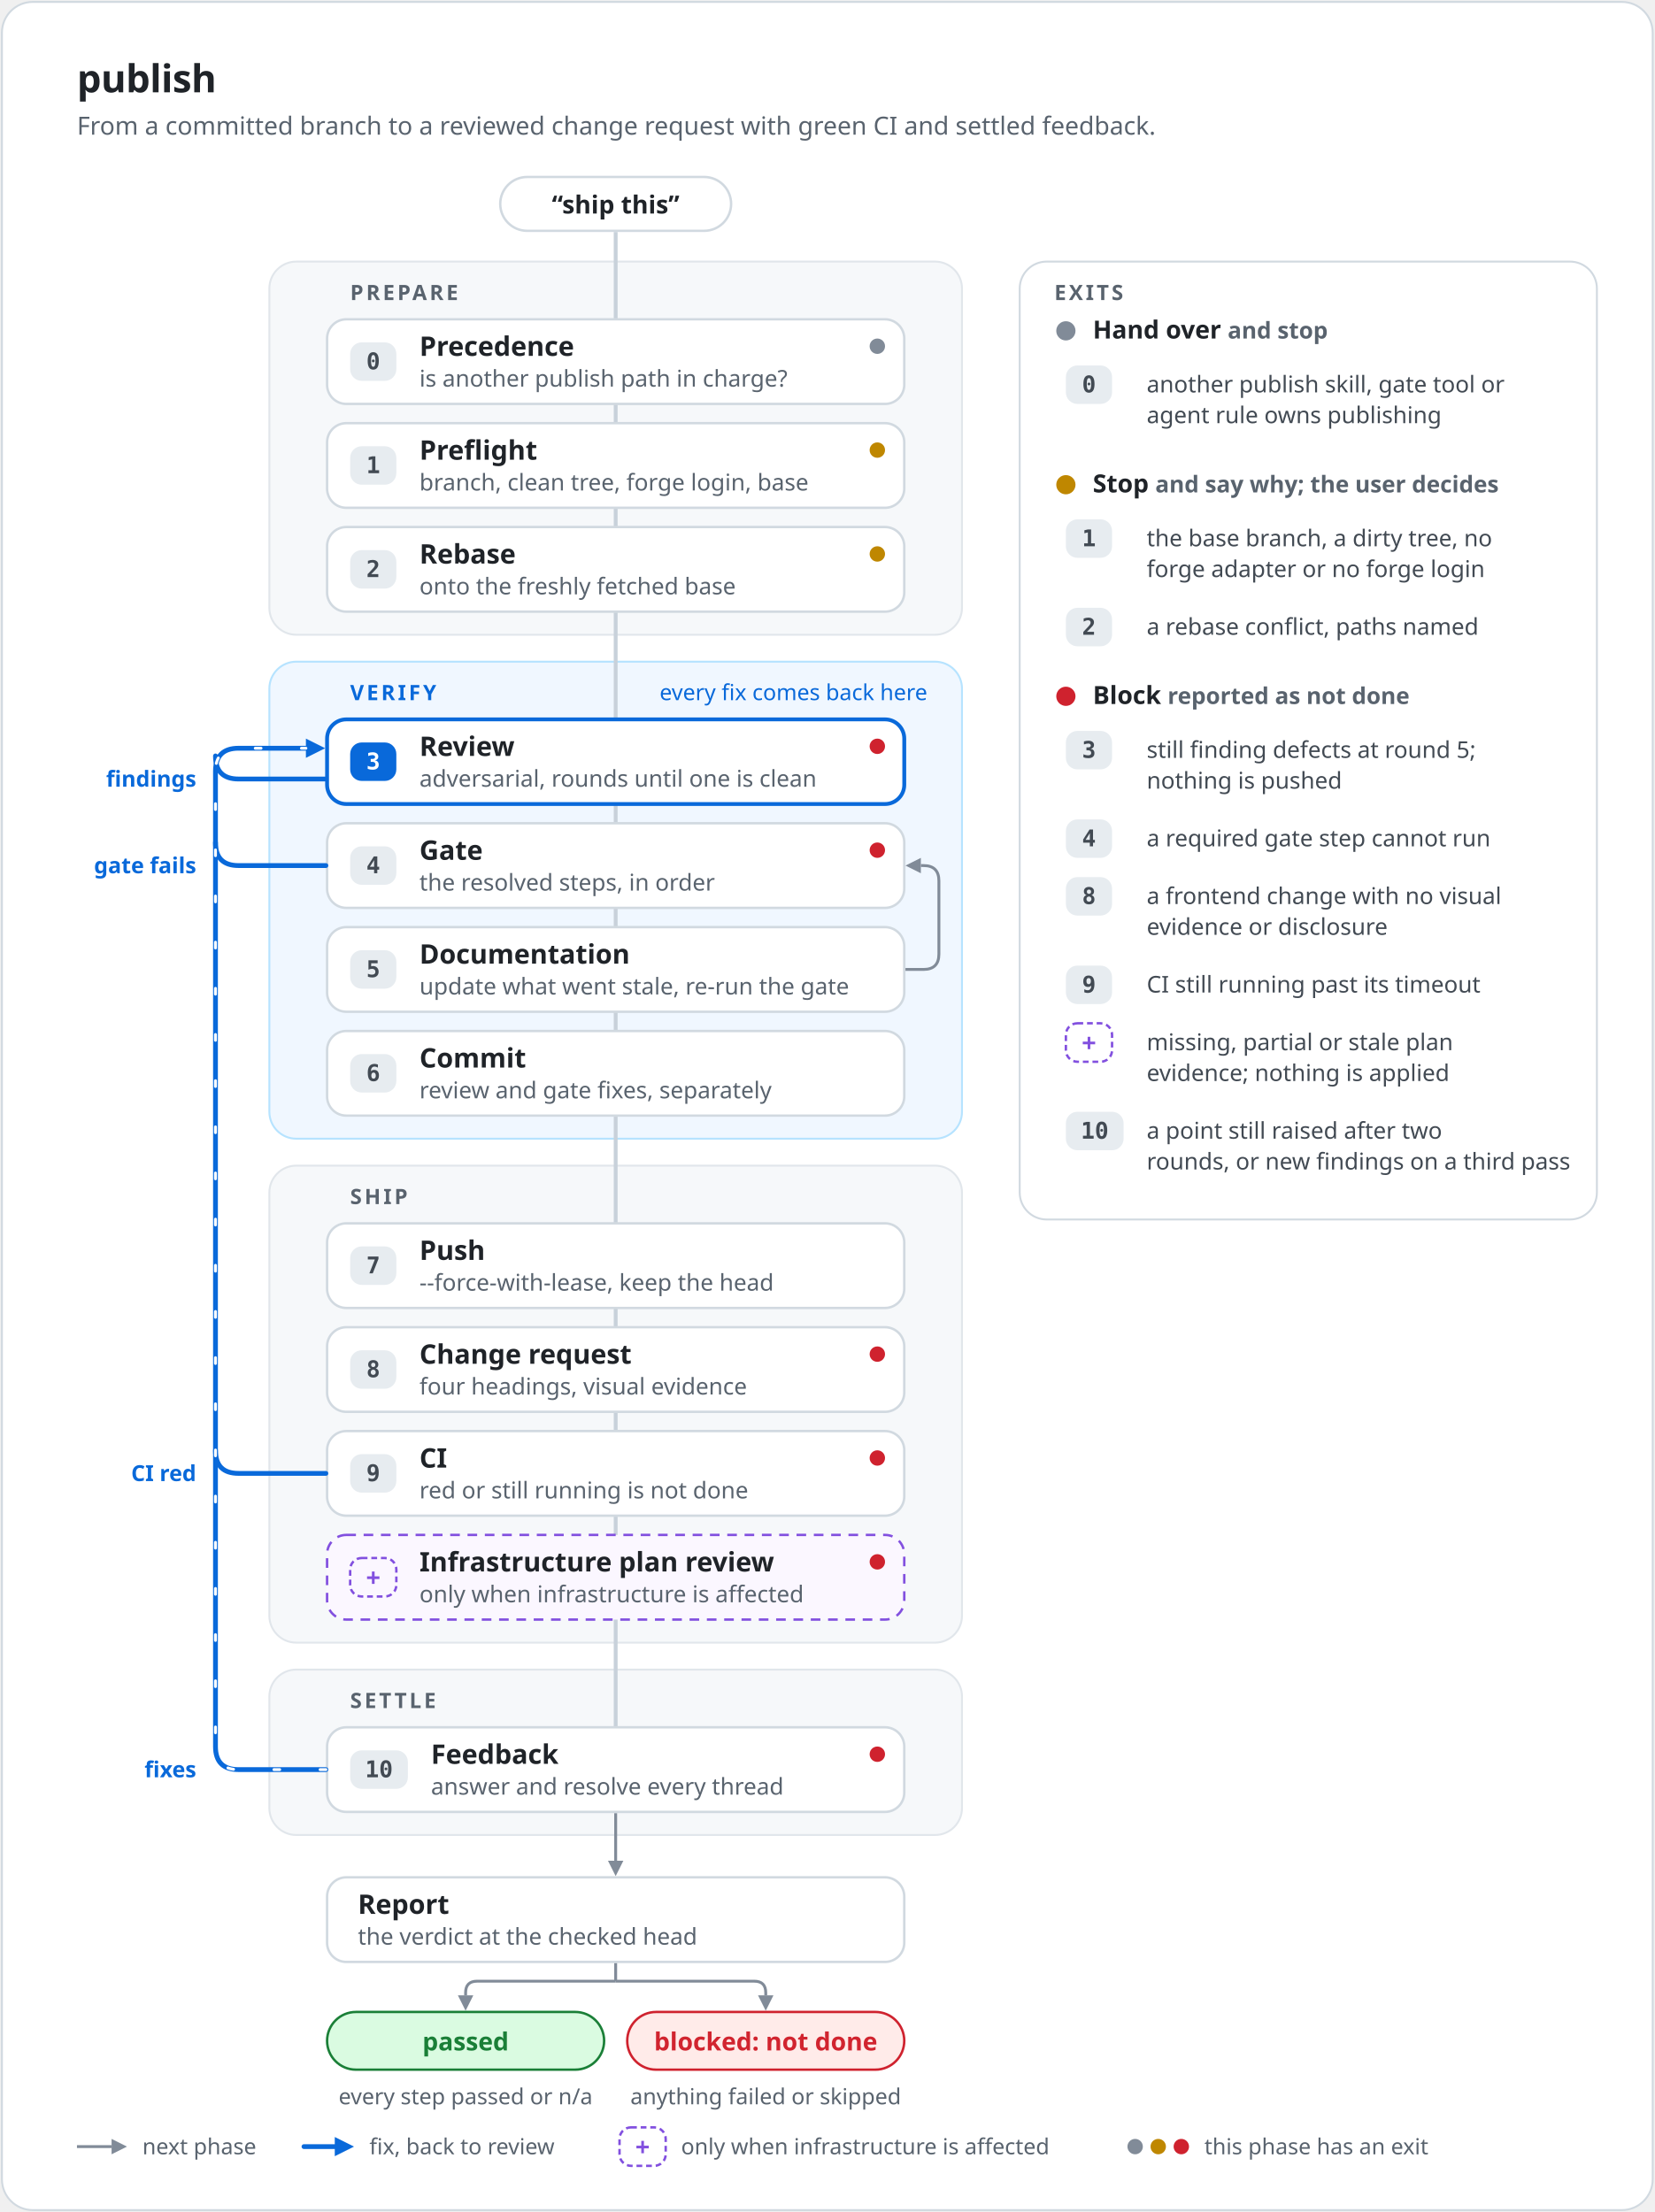
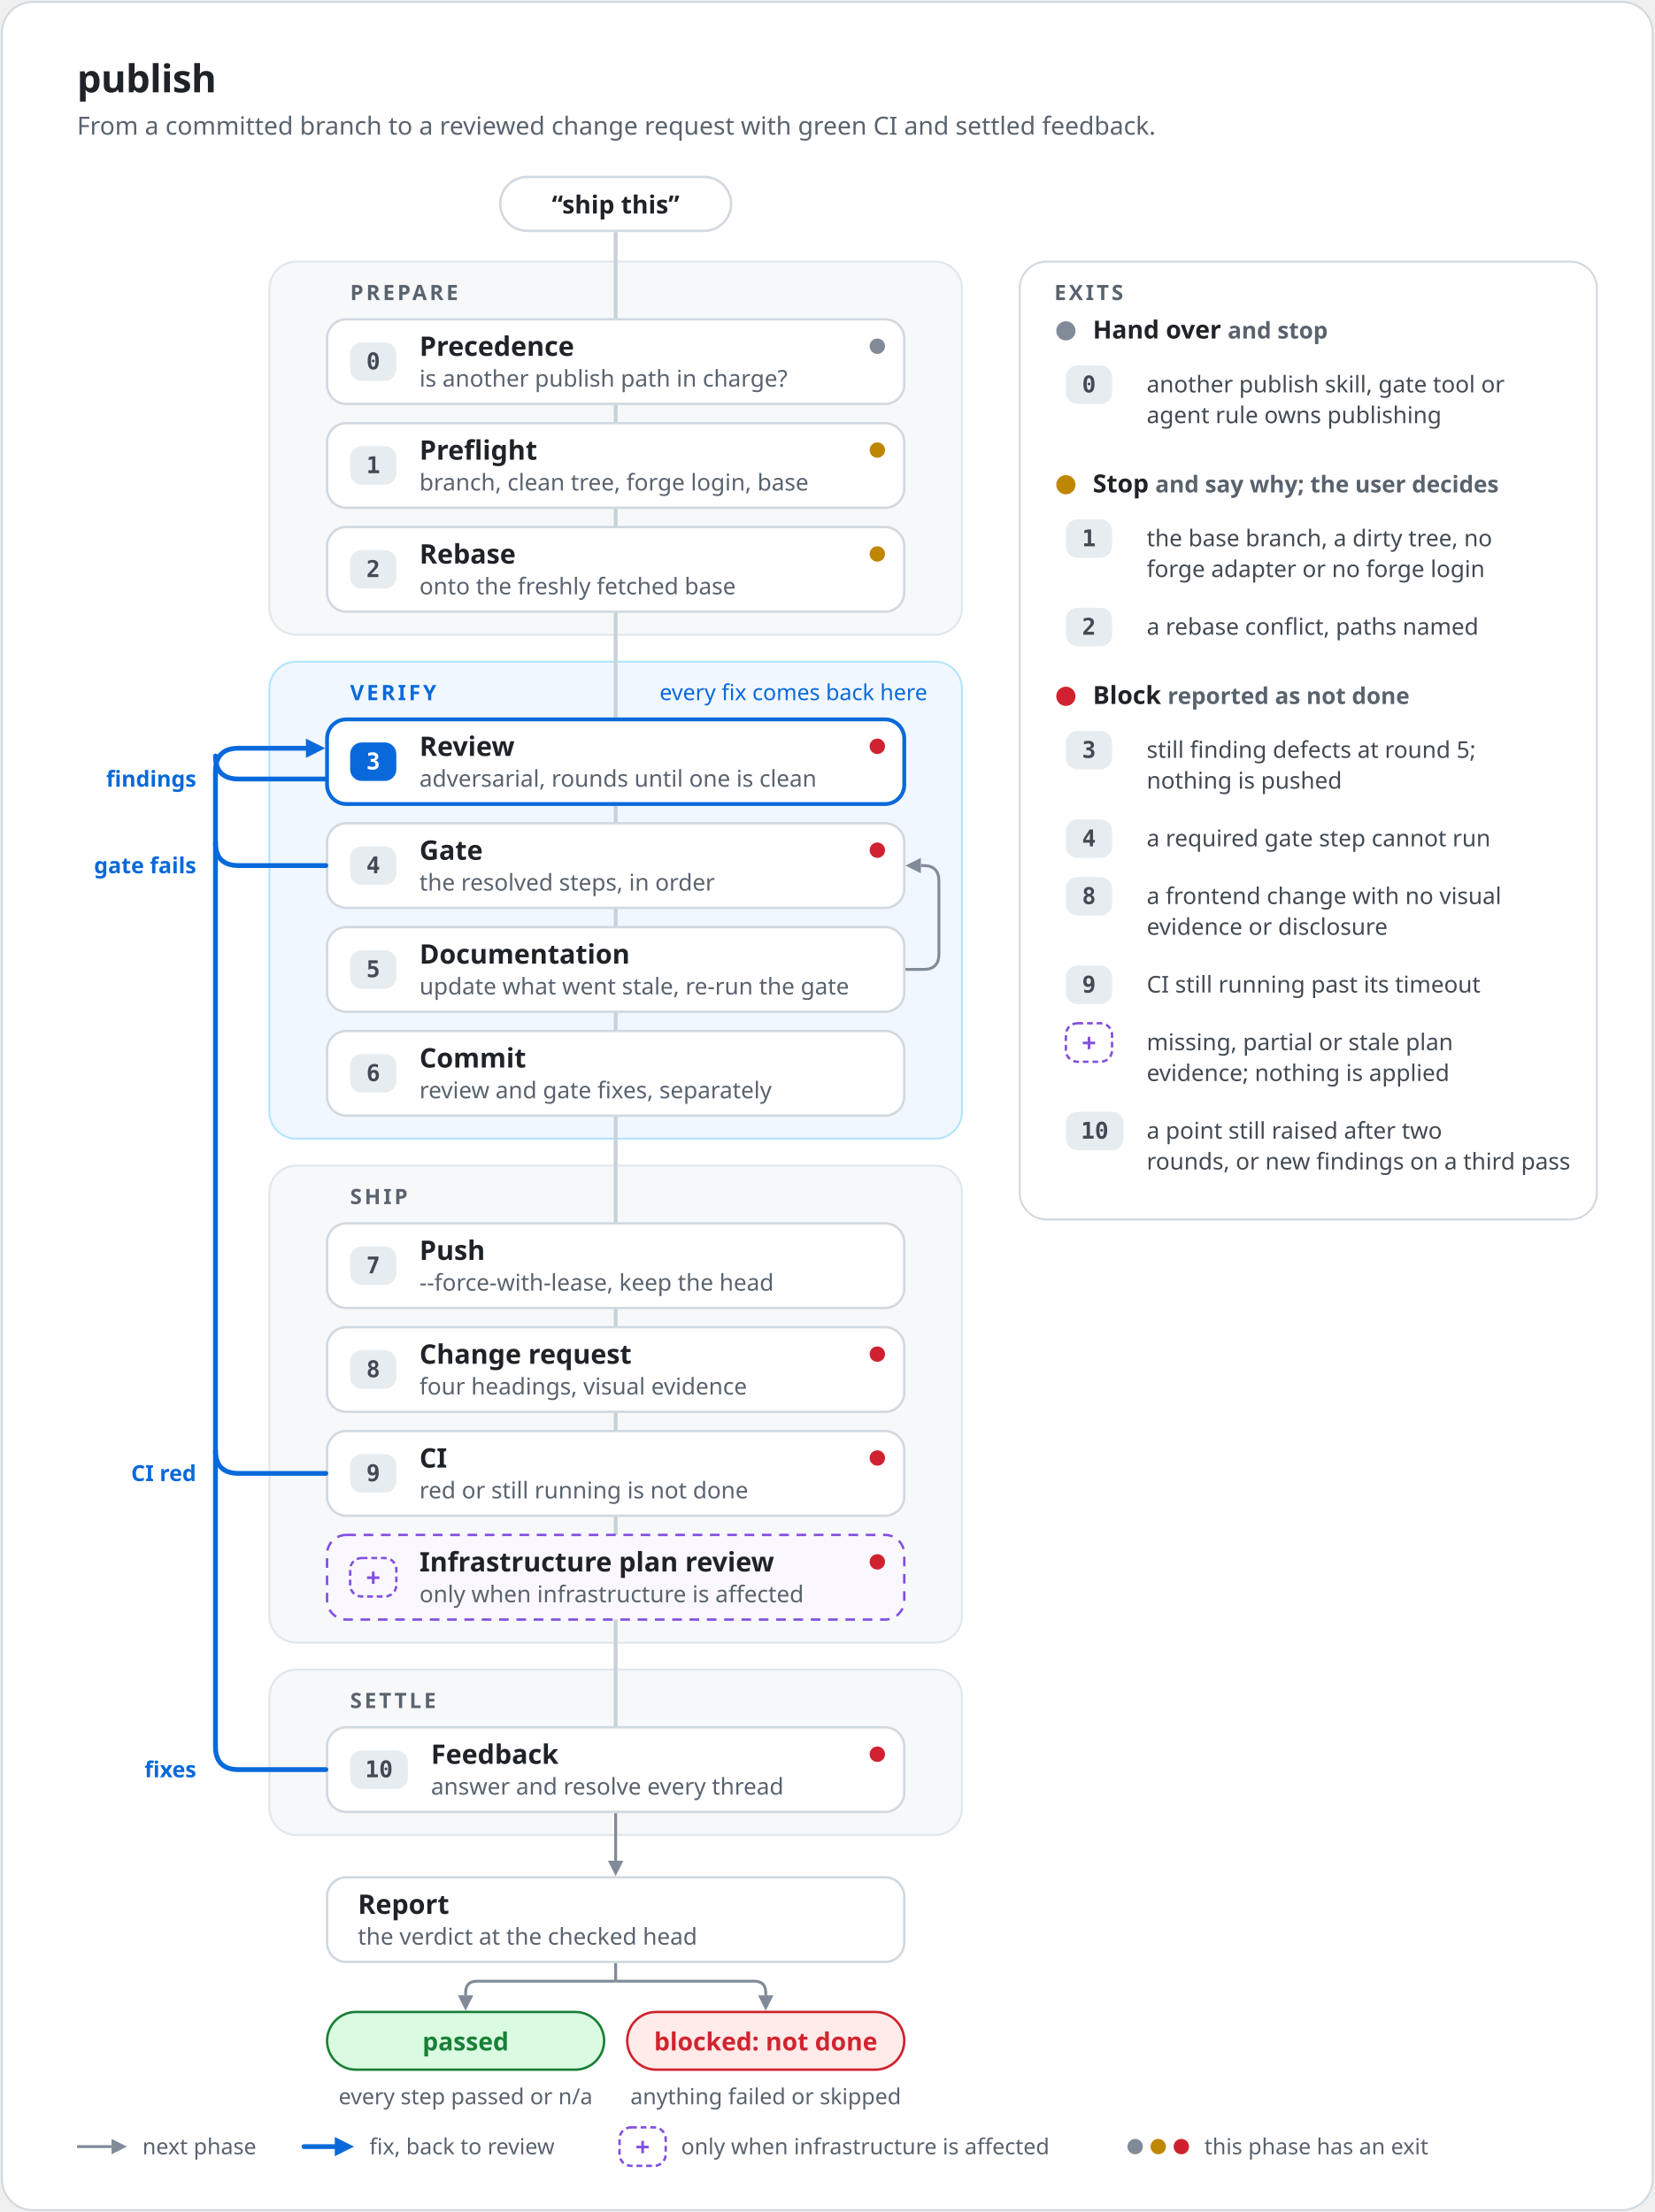
<svg xmlns="http://www.w3.org/2000/svg" viewBox="0 0 860 1150" width="860" height="1150" role="img" aria-labelledby="title desc">
  <style>
    .bg { fill: #ffffff; stroke: #d1d9e0; }
    .stage { fill: #f6f8fa; stroke: #e1e6eb; }
    .stage-key { fill: #f0f7ff; stroke: #b6e3ff; }
    .card { fill: #ffffff; stroke: #d1d9e0; stroke-width: 1.25; }
    .card-key { fill: #ffffff; stroke: #0969da; stroke-width: 2; }
    .card-infra { fill: #fbf7ff; stroke: #8250df; stroke-width: 1.25; stroke-dasharray: 5 4; }
    .exits { fill: #ffffff; stroke: #d1d9e0; }
    .pill { fill: #ffffff; stroke: #d1d9e0; stroke-width: 1.25; }
    .pass { fill: #dafbe1; stroke: #1a7f37; stroke-width: 1.25; }
    .fail { fill: #ffebe9; stroke: #cf222e; stroke-width: 1.25; }
    .chip { fill: #e7ecf0; }
    .chip-key { fill: #0969da; }
    .chip-infra { fill: none; stroke: #8250df; stroke-width: 1.25; stroke-dasharray: 3 2; }
    .spine { fill: none; stroke: #c8d1da; stroke-width: 2; }
    .flow { fill: none; stroke: #818b98; stroke-width: 1.5; }
    .loop { fill: none; stroke: #0969da; stroke-width: 2.5; stroke-linecap: round; stroke-linejoin: round; }
-     .motion { fill: none; stroke: #ffffff; stroke-width: 1.5; stroke-linecap: round; stroke-dasharray: 3 21; animation: workflow-flow 12s linear infinite; }
-     .token { fill: #0969da; opacity: 0; offset-path: path("M260 106 H166 Q158 106 158 114 V912 Q158 920 150 920 H124 Q112 920 112 908 V401 Q112 389 124 389 H150 Q158 389 158 397 V990 Q158 998 166 998"); animation: workflow-token 12s linear infinite; }
-     .halo { fill: #0969da; opacity: 0.18; }
    .handover { fill: #818b98; }
    .stop { fill: #bf8700; }
    .block { fill: #cf222e; }
    .head-flow { fill: #818b98; }
    .head-loop { fill: #0969da; }
    text { font-family: -apple-system, BlinkMacSystemFont, "Segoe UI", "Noto Sans", Helvetica, Arial, sans-serif; fill: #1f2328; }
    .h1 { font-size: 20px; font-weight: 700; letter-spacing: -0.2px; }
    .lede { font-size: 13px; fill: #59636e; }
    .num { font-family: ui-monospace, SFMono-Regular, "SF Mono", Menlo, Consolas, monospace; font-size: 12px; font-weight: 700; fill: #424a53; text-anchor: middle; }
    .num-key { fill: #ffffff; }
    .num-infra { fill: #8250df; }
    .name { font-size: 14px; font-weight: 600; }
    .sub { font-size: 12px; fill: #59636e; }
    .eyebrow { font-size: 11px; font-weight: 700; letter-spacing: 1.4px; fill: #59636e; }
    .eyebrow-key { fill: #0969da; }
    .note { font-size: 11.5px; fill: #0969da; }
    .group { font-size: 13px; font-weight: 700; }
    .group-note { font-size: 12px; fill: #59636e; }
    .item { font-size: 12px; fill: #424a53; }
    .label { font-size: 11.5px; font-weight: 600; fill: #0969da; }
    .muted { font-size: 11.5px; fill: #59636e; }
    .out-pass { font-size: 13px; font-weight: 600; fill: #1a7f37; text-anchor: middle; }
    .out-fail { font-size: 13px; font-weight: 600; fill: #d1242f; text-anchor: middle; }
    .start { font-size: 13px; font-weight: 600; text-anchor: middle; }
-     @keyframes workflow-flow { to { stroke-dashoffset: -288; } }
-     @keyframes workflow-token {
-       0% { offset-distance: 0%; opacity: 0; }
-       4% { opacity: 1; }
-       96% { opacity: 1; }
-       100% { offset-distance: 100%; opacity: 0; }
-     }
    @media (prefers-color-scheme: dark) {
      .bg { fill: #0d1117; stroke: #3d444d; }
      .stage { fill: #151b23; stroke: #262c36; }
      .stage-key { fill: #0b1d33; stroke: #1f4b7f; }
      .card { fill: #0d1117; stroke: #3d444d; }
      .card-key { fill: #0d1117; stroke: #4493f8; }
      .card-infra { fill: #160f26; stroke: #ab7df8; }
      .exits { fill: #0d1117; stroke: #3d444d; }
      .pill { fill: #0d1117; stroke: #3d444d; }
      .pass { fill: #0f2d1a; stroke: #3fb950; }
      .fail { fill: #3a1418; stroke: #f85149; }
      .chip { fill: #262c36; }
      .chip-key { fill: #4493f8; }
      .chip-infra { stroke: #ab7df8; }
      .spine { stroke: #3d444d; }
      .flow { stroke: #9198a1; }
      .loop { stroke: #4493f8; }
-       .motion { stroke: #0d1117; }
-       .token, .halo { fill: #4493f8; }
      .handover { fill: #9198a1; }
      .stop { fill: #d29922; }
      .block { fill: #f85149; }
      .head-flow { fill: #9198a1; }
      .head-loop { fill: #4493f8; }
      text { fill: #f0f6fc; }
      .lede, .sub, .eyebrow, .group-note, .muted { fill: #9198a1; }
      .num { fill: #d1d9e0; }
      .num-key { fill: #0d1117; }
      .num-infra { fill: #ab7df8; }
      .eyebrow-key, .note, .label { fill: #4493f8; }
      .item { fill: #d1d9e0; }
      .out-pass { fill: #3fb950; }
      .out-fail { fill: #ff7b72; }
-     }
-     @media (prefers-reduced-motion: reduce) {
-       .motion { animation: none; stroke-dashoffset: 0; opacity: 0; }
-       .token { animation: none; opacity: 0; }
    }
  </style>
  <defs>
    <marker id="a-flow" viewBox="0 0 10 10" refX="0" refY="5" markerUnits="userSpaceOnUse" markerWidth="8" markerHeight="8" orient="auto">
      <path class="head-flow" d="M0 0 L10 5 L0 10 z" />
    </marker>
    <marker id="a-loop" viewBox="0 0 10 10" refX="0" refY="5" markerUnits="userSpaceOnUse" markerWidth="10" markerHeight="10" orient="auto">
      <path class="head-loop" d="M0 0 L10 5 L0 10 z" />
    </marker>
  </defs>
  <rect class="bg" x="1" y="1" width="858" height="1148" rx="16" />
  <text class="h1" x="40" y="48">publish</text>
  <text class="lede" x="40" y="70">From a committed branch to a reviewed change request with green CI and settled feedback.</text>
  <rect class="stage" x="140" y="136" width="360" height="194" rx="14" />
  <text class="eyebrow" x="182" y="156">PREPARE</text>
  <rect class="stage stage-key" x="140" y="344" width="360" height="248" rx="14" />
  <text class="eyebrow eyebrow-key" x="182" y="364">VERIFY</text>
  <text class="note" x="482" y="364" text-anchor="end">every fix comes back here</text>
  <rect class="stage" x="140" y="606" width="360" height="248" rx="14" />
  <text class="eyebrow" x="182" y="626">SHIP</text>
  <rect class="stage" x="140" y="868" width="360" height="86" rx="14" />
  <text class="eyebrow" x="182" y="888">SETTLE</text>
  <rect class="pill" x="260" y="92" width="120" height="28" rx="14" />
  <text class="start" x="320" y="111">“ship this”</text>
  <path class="spine" d="M320 120.625 V942" />
  <path class="flow" d="M320 942.625 V967.375" marker-end="url(#a-flow)" />
  <rect class="card" x="170" y="166" width="300" height="44" rx="10" />
  <rect class="chip" x="182" y="178" width="24" height="20" rx="6" />
  <text class="num" x="194" y="192">0</text>
  <text class="name" x="218" y="185">Precedence</text>
  <text class="sub" x="218" y="201">is another publish path in charge?</text>
  <circle class="handover" cx="456" cy="180" r="4" />
  <rect class="card" x="170" y="220" width="300" height="44" rx="10" />
  <rect class="chip" x="182" y="232" width="24" height="20" rx="6" />
  <text class="num" x="194" y="246">1</text>
  <text class="name" x="218" y="239">Preflight</text>
  <text class="sub" x="218" y="255">branch, clean tree, forge login, base</text>
  <circle class="stop" cx="456" cy="234" r="4" />
  <rect class="card" x="170" y="274" width="300" height="44" rx="10" />
  <rect class="chip" x="182" y="286" width="24" height="20" rx="6" />
  <text class="num" x="194" y="300">2</text>
  <text class="name" x="218" y="293">Rebase</text>
  <text class="sub" x="218" y="309">onto the freshly fetched base</text>
  <circle class="stop" cx="456" cy="288" r="4" />
  <rect class="card-key" x="170" y="374" width="300" height="44" rx="10" />
  <rect class="chip-key" x="182" y="386" width="24" height="20" rx="6" />
  <text class="num num-key" x="194" y="400">3</text>
  <text class="name" x="218" y="393">Review</text>
  <text class="sub" x="218" y="409">adversarial, rounds until one is clean</text>
  <circle class="block" cx="456" cy="388" r="4" />
  <rect class="card" x="170" y="428" width="300" height="44" rx="10" />
  <rect class="chip" x="182" y="440" width="24" height="20" rx="6" />
  <text class="num" x="194" y="454">4</text>
  <text class="name" x="218" y="447">Gate</text>
  <text class="sub" x="218" y="463">the resolved steps, in order</text>
  <circle class="block" cx="456" cy="442" r="4" />
  <rect class="card" x="170" y="482" width="300" height="44" rx="10" />
  <rect class="chip" x="182" y="494" width="24" height="20" rx="6" />
  <text class="num" x="194" y="508">5</text>
  <text class="name" x="218" y="501">Documentation</text>
  <text class="sub" x="218" y="517">update what went stale, re-run the gate</text>
  <rect class="card" x="170" y="536" width="300" height="44" rx="10" />
  <rect class="chip" x="182" y="548" width="24" height="20" rx="6" />
  <text class="num" x="194" y="562">6</text>
  <text class="name" x="218" y="555">Commit</text>
  <text class="sub" x="218" y="571">review and gate fixes, separately</text>
  <rect class="card" x="170" y="636" width="300" height="44" rx="10" />
  <rect class="chip" x="182" y="648" width="24" height="20" rx="6" />
  <text class="num" x="194" y="662">7</text>
  <text class="name" x="218" y="655">Push</text>
  <text class="sub" x="218" y="671">--force-with-lease, keep the head</text>
  <rect class="card" x="170" y="690" width="300" height="44" rx="10" />
  <rect class="chip" x="182" y="702" width="24" height="20" rx="6" />
  <text class="num" x="194" y="716">8</text>
  <text class="name" x="218" y="709">Change request</text>
  <text class="sub" x="218" y="725">four headings, visual evidence</text>
  <circle class="block" cx="456" cy="704" r="4" />
  <rect class="card" x="170" y="744" width="300" height="44" rx="10" />
  <rect class="chip" x="182" y="756" width="24" height="20" rx="6" />
  <text class="num" x="194" y="770">9</text>
  <text class="name" x="218" y="763">CI</text>
  <text class="sub" x="218" y="779">red or still running is not done</text>
  <circle class="block" cx="456" cy="758" r="4" />
  <rect class="card-infra" x="170" y="798" width="300" height="44" rx="10" />
  <rect class="chip-infra" x="182" y="810" width="24" height="20" rx="6" />
  <text class="num num-infra" x="194" y="824">+</text>
  <text class="name" x="218" y="817">Infrastructure plan review</text>
  <text class="sub" x="218" y="833">only when infrastructure is affected</text>
  <circle class="block" cx="456" cy="812" r="4" />
  <rect class="card" x="170" y="898" width="300" height="44" rx="10" />
  <rect class="chip" x="182" y="910" width="30" height="20" rx="6" />
  <text class="num" x="197" y="924">10</text>
  <text class="name" x="224" y="917">Feedback</text>
  <text class="sub" x="224" y="933">answer and resolve every thread</text>
  <circle class="block" cx="456" cy="912" r="4" />
  <rect class="card" x="170" y="976" width="300" height="44" rx="10" />
  <text class="name" x="186" y="995">Report</text>
  <text class="sub" x="186" y="1011">the verdict at the checked head</text>
  <path class="flow" d="M320 1020.625 V1030" />
  <path class="flow" d="M320 1030 H248 Q242 1030 242 1036 V1037.375" marker-end="url(#a-flow)" />
  <path class="flow" d="M320 1030 H392 Q398 1030 398 1036 V1037.375" marker-end="url(#a-flow)" />
  <rect class="pass" x="170" y="1046" width="144" height="30" rx="15" />
  <text class="out-pass" x="242" y="1066">passed</text>
  <rect class="fail" x="326" y="1046" width="144" height="30" rx="15" />
  <text class="out-fail" x="398" y="1066">blocked: not done</text>
  <text class="muted" x="242" y="1094" text-anchor="middle">every step passed or n/a</text>
  <text class="muted" x="398" y="1094" text-anchor="middle">anything failed or skipped</text>
  <g class="loop">
    <path d="M169.375 920 H124 Q112 920 112 908 V401 Q112 389 124 389 H159" marker-end="url(#a-loop)" />
    <path d="M169.375 450 H124 Q112 450 112 438" />
    <path d="M169.375 766 H124 Q112 766 112 754" />
    <path d="M169 405 H124 Q112 405 112 393" />
  </g>
-   <path class="motion" d="M169.375 920 H124 Q112 920 112 908 V401 Q112 389 124 389 H159" />
  <text class="label" x="102" y="409" text-anchor="end">findings</text>
  <text class="label" x="102" y="454" text-anchor="end">gate fails</text>
  <text class="label" x="102" y="770" text-anchor="end">CI red</text>
  <text class="label" x="102" y="924" text-anchor="end">fixes</text>
  <path class="flow" d="M470.625 504 H480 Q488 504 488 496 V458 Q488 450 480 450 H478.625" marker-end="url(#a-flow)" />
  <rect class="exits" x="530" y="136" width="300" height="498" rx="14" />
  <text class="eyebrow" x="548" y="156">EXITS</text>
  <circle class="handover" cx="554" cy="172" r="5" />
  <text class="group" x="568" y="176">Hand over <tspan class="group-note">and stop</tspan>
  </text>
  <rect class="chip" x="554" y="190" width="24" height="20" rx="6" />
  <text class="num" x="566" y="204">0</text>
  <text class="item" x="596" y="204">another publish skill, gate tool or</text>
  <text class="item" x="596" y="220">agent rule owns publishing</text>
  <circle class="stop" cx="554" cy="252" r="5" />
  <text class="group" x="568" y="256">Stop <tspan class="group-note">and say why; the user decides</tspan>
  </text>
  <rect class="chip" x="554" y="270" width="24" height="20" rx="6" />
  <text class="num" x="566" y="284">1</text>
  <text class="item" x="596" y="284">the base branch, a dirty tree, no</text>
  <text class="item" x="596" y="300">forge adapter or no forge login</text>
  <rect class="chip" x="554" y="316" width="24" height="20" rx="6" />
  <text class="num" x="566" y="330">2</text>
  <text class="item" x="596" y="330">a rebase conflict, paths named</text>
  <circle class="block" cx="554" cy="362" r="5" />
  <text class="group" x="568" y="366">Block <tspan class="group-note">reported as not done</tspan>
  </text>
  <rect class="chip" x="554" y="380" width="24" height="20" rx="6" />
  <text class="num" x="566" y="394">3</text>
  <text class="item" x="596" y="394">still finding defects at round 5;</text>
  <text class="item" x="596" y="410">nothing is pushed</text>
  <rect class="chip" x="554" y="426" width="24" height="20" rx="6" />
  <text class="num" x="566" y="440">4</text>
  <text class="item" x="596" y="440">a required gate step cannot run</text>
  <rect class="chip" x="554" y="456" width="24" height="20" rx="6" />
  <text class="num" x="566" y="470">8</text>
  <text class="item" x="596" y="470">a frontend change with no visual</text>
  <text class="item" x="596" y="486">evidence or disclosure</text>
  <rect class="chip" x="554" y="502" width="24" height="20" rx="6" />
  <text class="num" x="566" y="516">9</text>
  <text class="item" x="596" y="516">CI still running past its timeout</text>
  <rect class="chip-infra" x="554" y="532" width="24" height="20" rx="6" />
  <text class="num num-infra" x="566" y="546">+</text>
  <text class="item" x="596" y="546">missing, partial or stale plan</text>
  <text class="item" x="596" y="562">evidence; nothing is applied</text>
  <rect class="chip" x="554" y="578" width="30" height="20" rx="6" />
  <text class="num" x="569" y="592">10</text>
  <text class="item" x="596" y="592">a point still raised after two</text>
  <text class="item" x="596" y="608">rounds, or new findings on a third pass</text>
-   <g class="token">
-     <circle class="halo" r="9" />
-     <circle r="4.5" />
+   <g id="motion" aria-hidden="true">
+     <style>
+     #motion { --cycle: 19s; }
+     #motion .lit { fill: #0969da; fill-opacity: 0.12; stroke: #0969da; stroke-width: 2.5; opacity: 0; animation-duration: 19s; animation-iteration-count: infinite; animation-timing-function: ease-in-out; }
+     #motion .lit-pass { fill: #1a7f37; stroke: #1a7f37; fill-opacity: 0.1; }
+     .trace { fill: none; stroke: #0969da; stroke-width: 4.5; stroke-linecap: round; stroke-linejoin: round; stroke-dasharray: 627 647; opacity: 0; animation: trace 19s cubic-bezier(0.45, 0, 0.55, 1) infinite; }
+     .token { fill: #0969da; opacity: 0; offset-path: path("M260 106 H166 Q158 106 158 114 V912 Q158 920 150 920 H124 Q112 920 112 908 V401 Q112 389 124 389 H150 Q158 389 158 397 V990 Q158 998 166 998"); offset-rotate: 0deg; animation: token 19s cubic-bezier(0.45, 0, 0.55, 1) infinite; }
+     .halo { opacity: 0.2; }
+     @media (prefers-color-scheme: dark) {
+       #motion .lit, .trace { fill: #4493f8; stroke: #4493f8; }
+       .trace { fill: none; }
+       #motion .lit-pass { fill: #3fb950; stroke: #3fb950; }
+       .token { fill: #4493f8; }
+     }
+     @media (prefers-reduced-motion: reduce) {
+       #motion { display: none; }
+     }
+     @keyframes token {
+       0% { offset-distance: 0.0px; opacity: 0; }
+       1.58% { offset-distance: 0.0px; opacity: 1; }
+       3.16% { offset-distance: 0.0px; opacity: 1; }
+       6.32% { offset-distance: 180.8px; opacity: 1; }
+       8.42% { offset-distance: 180.8px; opacity: 1; }
+       10.53% { offset-distance: 234.7px; opacity: 1; }
+       12.63% { offset-distance: 234.7px; opacity: 1; }
+       14.74% { offset-distance: 288.5px; opacity: 1; }
+       16.84% { offset-distance: 288.5px; opacity: 1; }
+       20% { offset-distance: 388.3px; opacity: 1; }
+       22.11% { offset-distance: 388.3px; opacity: 1; }
+       24.21% { offset-distance: 442.1px; opacity: 1; }
+       26.32% { offset-distance: 442.1px; opacity: 1; }
+       28.42% { offset-distance: 496.0px; opacity: 1; }
+       30.53% { offset-distance: 496.0px; opacity: 1; }
+       32.63% { offset-distance: 549.9px; opacity: 1; }
+       34.74% { offset-distance: 549.9px; opacity: 1; }
+       37.89% { offset-distance: 649.6px; opacity: 1; }
+       40% { offset-distance: 649.6px; opacity: 1; }
+       42.11% { offset-distance: 703.5px; opacity: 1; }
+       44.21% { offset-distance: 703.5px; opacity: 1; }
+       46.32% { offset-distance: 759.3px; opacity: 1; }
+       48.42% { offset-distance: 759.3px; opacity: 1; }
+       51.58% { offset-distance: 905.0px; opacity: 1; }
+       53.68% { offset-distance: 905.0px; opacity: 1; }
+       54.74% { offset-distance: 905.0px; opacity: 1; }
+       64.21% { offset-distance: 1528.5px; opacity: 1; }
+       67.37% { offset-distance: 1528.5px; opacity: 1; }
+       77.89% { offset-distance: 2043.3px; opacity: 1; }
+       80% { offset-distance: 2043.3px; opacity: 1; }
+       82.37% { offset-distance: 2131.4px; opacity: 1; }
+       96.32% { offset-distance: 2131.4px; opacity: 1; }
+       98.95% { offset-distance: 2131.4px; opacity: 0; }
+       100% { offset-distance: 2131.4px; opacity: 0; }
+     }
+     @keyframes trace {
+       0% { stroke-dashoffset: 626.3; opacity: 0; }
+       54.74% { stroke-dashoffset: 626.3; opacity: 1; }
+       64.21% { stroke-dashoffset: 0; opacity: 1; }
+       67.37% { stroke-dashoffset: 0; opacity: 1; }
+       71.58% { stroke-dashoffset: 0; opacity: 0; }
+       100% { stroke-dashoffset: 0; opacity: 0; }
+     }
+     @keyframes lit-0 {
+       0% { opacity: 0; }
+       5.68% { opacity: 0; }
+       6.32% { opacity: 1; }
+       8.42% { opacity: 1; }
+       10% { opacity: 0.3; }
+       96.32% { opacity: 0.3; }
+       98.95% { opacity: 0; }
+       100% { opacity: 0; }
+     }
+     @keyframes lit-1 {
+       0% { opacity: 0; }
+       9.89% { opacity: 0; }
+       10.53% { opacity: 1; }
+       12.63% { opacity: 1; }
+       14.21% { opacity: 0.3; }
+       96.32% { opacity: 0.3; }
+       98.95% { opacity: 0; }
+       100% { opacity: 0; }
+     }
+     @keyframes lit-2 {
+       0% { opacity: 0; }
+       14.11% { opacity: 0; }
+       14.74% { opacity: 1; }
+       16.84% { opacity: 1; }
+       18.42% { opacity: 0.3; }
+       96.32% { opacity: 0.3; }
+       98.95% { opacity: 0; }
+       100% { opacity: 0; }
+     }
+     @keyframes lit-3 {
+       0% { opacity: 0; }
+       19.37% { opacity: 0; }
+       20% { opacity: 1; }
+       22.11% { opacity: 1; }
+       23.68% { opacity: 0.3; }
+       54.74% { opacity: 0.3; }
+       56.32% { opacity: 0; }
+       63.58% { opacity: 0; }
+       64.21% { opacity: 1; }
+       67.37% { opacity: 1; }
+       68.95% { opacity: 0.3; }
+       96.32% { opacity: 0.3; }
+       98.95% { opacity: 0; }
+       100% { opacity: 0; }
+     }
+     @keyframes lit-4 {
+       0% { opacity: 0; }
+       23.58% { opacity: 0; }
+       24.21% { opacity: 1; }
+       26.32% { opacity: 1; }
+       27.89% { opacity: 0.3; }
+       54.74% { opacity: 0.3; }
+       56.32% { opacity: 0; }
+       69.17% { opacity: 0; }
+       69.8% { opacity: 1; }
+       70.59% { opacity: 1; }
+       72.17% { opacity: 0.3; }
+       96.32% { opacity: 0.3; }
+       98.95% { opacity: 0; }
+       100% { opacity: 0; }
+     }
+     @keyframes lit-5 {
+       0% { opacity: 0; }
+       27.79% { opacity: 0; }
+       28.42% { opacity: 1; }
+       30.53% { opacity: 1; }
+       32.11% { opacity: 0.3; }
+       54.74% { opacity: 0.3; }
+       56.32% { opacity: 0; }
+       70.14% { opacity: 0; }
+       70.78% { opacity: 1; }
+       71.56% { opacity: 1; }
+       73.14% { opacity: 0.3; }
+       96.32% { opacity: 0.3; }
+       98.95% { opacity: 0; }
+       100% { opacity: 0; }
+     }
+     @keyframes lit-6 {
+       0% { opacity: 0; }
+       32% { opacity: 0; }
+       32.63% { opacity: 1; }
+       34.74% { opacity: 1; }
+       36.32% { opacity: 0.3; }
+       54.74% { opacity: 0.3; }
+       56.32% { opacity: 0; }
+       70.87% { opacity: 0; }
+       71.5% { opacity: 1; }
+       72.29% { opacity: 1; }
+       73.87% { opacity: 0.3; }
+       96.32% { opacity: 0.3; }
+       98.95% { opacity: 0; }
+       100% { opacity: 0; }
+     }
+     @keyframes lit-7 {
+       0% { opacity: 0; }
+       37.26% { opacity: 0; }
+       37.89% { opacity: 1; }
+       40% { opacity: 1; }
+       41.58% { opacity: 0.3; }
+       54.74% { opacity: 0.3; }
+       56.32% { opacity: 0; }
+       72.04% { opacity: 0; }
+       72.68% { opacity: 1; }
+       73.46% { opacity: 1; }
+       75.04% { opacity: 0.3; }
+       96.32% { opacity: 0.3; }
+       98.95% { opacity: 0; }
+       100% { opacity: 0; }
+     }
+     @keyframes lit-8 {
+       0% { opacity: 0; }
+       41.47% { opacity: 0; }
+       42.11% { opacity: 1; }
+       44.21% { opacity: 1; }
+       45.79% { opacity: 0.3; }
+       54.74% { opacity: 0.3; }
+       56.32% { opacity: 0; }
+       72.65% { opacity: 0; }
+       73.28% { opacity: 1; }
+       74.07% { opacity: 1; }
+       75.65% { opacity: 0.3; }
+       96.32% { opacity: 0.3; }
+       98.95% { opacity: 0; }
+       100% { opacity: 0; }
+     }
+     @keyframes lit-9 {
+       0% { opacity: 0; }
+       45.68% { opacity: 0; }
+       46.32% { opacity: 1; }
+       48.42% { opacity: 1; }
+       50% { opacity: 0.3; }
+       54.74% { opacity: 0.3; }
+       56.32% { opacity: 0; }
+       73.31% { opacity: 0; }
+       73.94% { opacity: 1; }
+       74.73% { opacity: 1; }
+       76.31% { opacity: 0.3; }
+       96.32% { opacity: 0.3; }
+       98.95% { opacity: 0; }
+       100% { opacity: 0; }
+     }
+     @keyframes lit-10 {
+       0% { opacity: 0; }
+       50.95% { opacity: 0; }
+       51.58% { opacity: 1; }
+       53.68% { opacity: 1; }
+       54.74% { opacity: 0.3; }
+       55.26% { opacity: 0.3; }
+       56.32% { opacity: 0; }
+       77.26% { opacity: 0; }
+       77.89% { opacity: 1; }
+       80% { opacity: 1; }
+       81.58% { opacity: 0.3; }
+       96.32% { opacity: 0.3; }
+       98.95% { opacity: 0; }
+       100% { opacity: 0; }
+     }
+     @keyframes lit-report {
+       0% { opacity: 0; }
+       81.74% { opacity: 0; }
+       82.37% { opacity: 1; }
+       96.32% { opacity: 1; }
+       98.95% { opacity: 0; }
+       100% { opacity: 0; }
+     }
+     @keyframes lit-passed {
+       0% { opacity: 0; }
+       83.05% { opacity: 0; }
+       83.68% { opacity: 1; }
+       96.32% { opacity: 1; }
+       98.95% { opacity: 0; }
+       100% { opacity: 0; }
+     }
+   </style>
+     <rect class="lit" data-phase="0" x="170" y="166" width="300" height="44" rx="10" style="animation-name: lit-0" />
+     <rect class="lit" data-phase="1" x="170" y="220" width="300" height="44" rx="10" style="animation-name: lit-1" />
+     <rect class="lit" data-phase="2" x="170" y="274" width="300" height="44" rx="10" style="animation-name: lit-2" />
+     <rect class="lit" data-phase="3" x="170" y="374" width="300" height="44" rx="10" style="animation-name: lit-3" />
+     <rect class="lit" data-phase="4" x="170" y="428" width="300" height="44" rx="10" style="animation-name: lit-4" />
+     <rect class="lit" data-phase="5" x="170" y="482" width="300" height="44" rx="10" style="animation-name: lit-5" />
+     <rect class="lit" data-phase="6" x="170" y="536" width="300" height="44" rx="10" style="animation-name: lit-6" />
+     <rect class="lit" data-phase="7" x="170" y="636" width="300" height="44" rx="10" style="animation-name: lit-7" />
+     <rect class="lit" data-phase="8" x="170" y="690" width="300" height="44" rx="10" style="animation-name: lit-8" />
+     <rect class="lit" data-phase="9" x="170" y="744" width="300" height="44" rx="10" style="animation-name: lit-9" />
+     <rect class="lit" data-phase="10" x="170" y="898" width="300" height="44" rx="10" style="animation-name: lit-10" />
+     <rect class="lit" data-phase="report" x="170" y="976" width="300" height="44" rx="10" style="animation-name: lit-report" />
+     <rect class="lit lit-pass" data-phase="passed" x="170" y="1046" width="144" height="30" rx="15" style="animation-name: lit-passed" />
+     <path class="trace" d="M169.375 920 H124 Q112 920 112 908 V401 Q112 389 124 389 H159" />
+     <g class="token">
+       <circle class="halo" r="9" />
+       <circle r="4.5" />
+     </g>
  </g>
  <g transform="translate(40 1116)">
    <path class="flow" d="M0 0 H18" marker-end="url(#a-flow)" />
    <text class="muted" x="34" y="4">next phase</text>
    <path class="loop" d="M118 0 H134" marker-end="url(#a-loop)" />
    <text class="muted" x="152" y="4">fix, back to review</text>
    <rect class="chip-infra" x="282" y="-10" width="24" height="20" rx="6" />
    <text class="num num-infra" x="294" y="4">+</text>
    <text class="muted" x="314" y="4">only when infrastructure is affected</text>
    <circle class="handover" cx="550" cy="0" r="4" />
    <circle class="stop" cx="562" cy="0" r="4" />
    <circle class="block" cx="574" cy="0" r="4" />
    <text class="muted" x="586" y="4">this phase has an exit</text>
  </g>
</svg>
